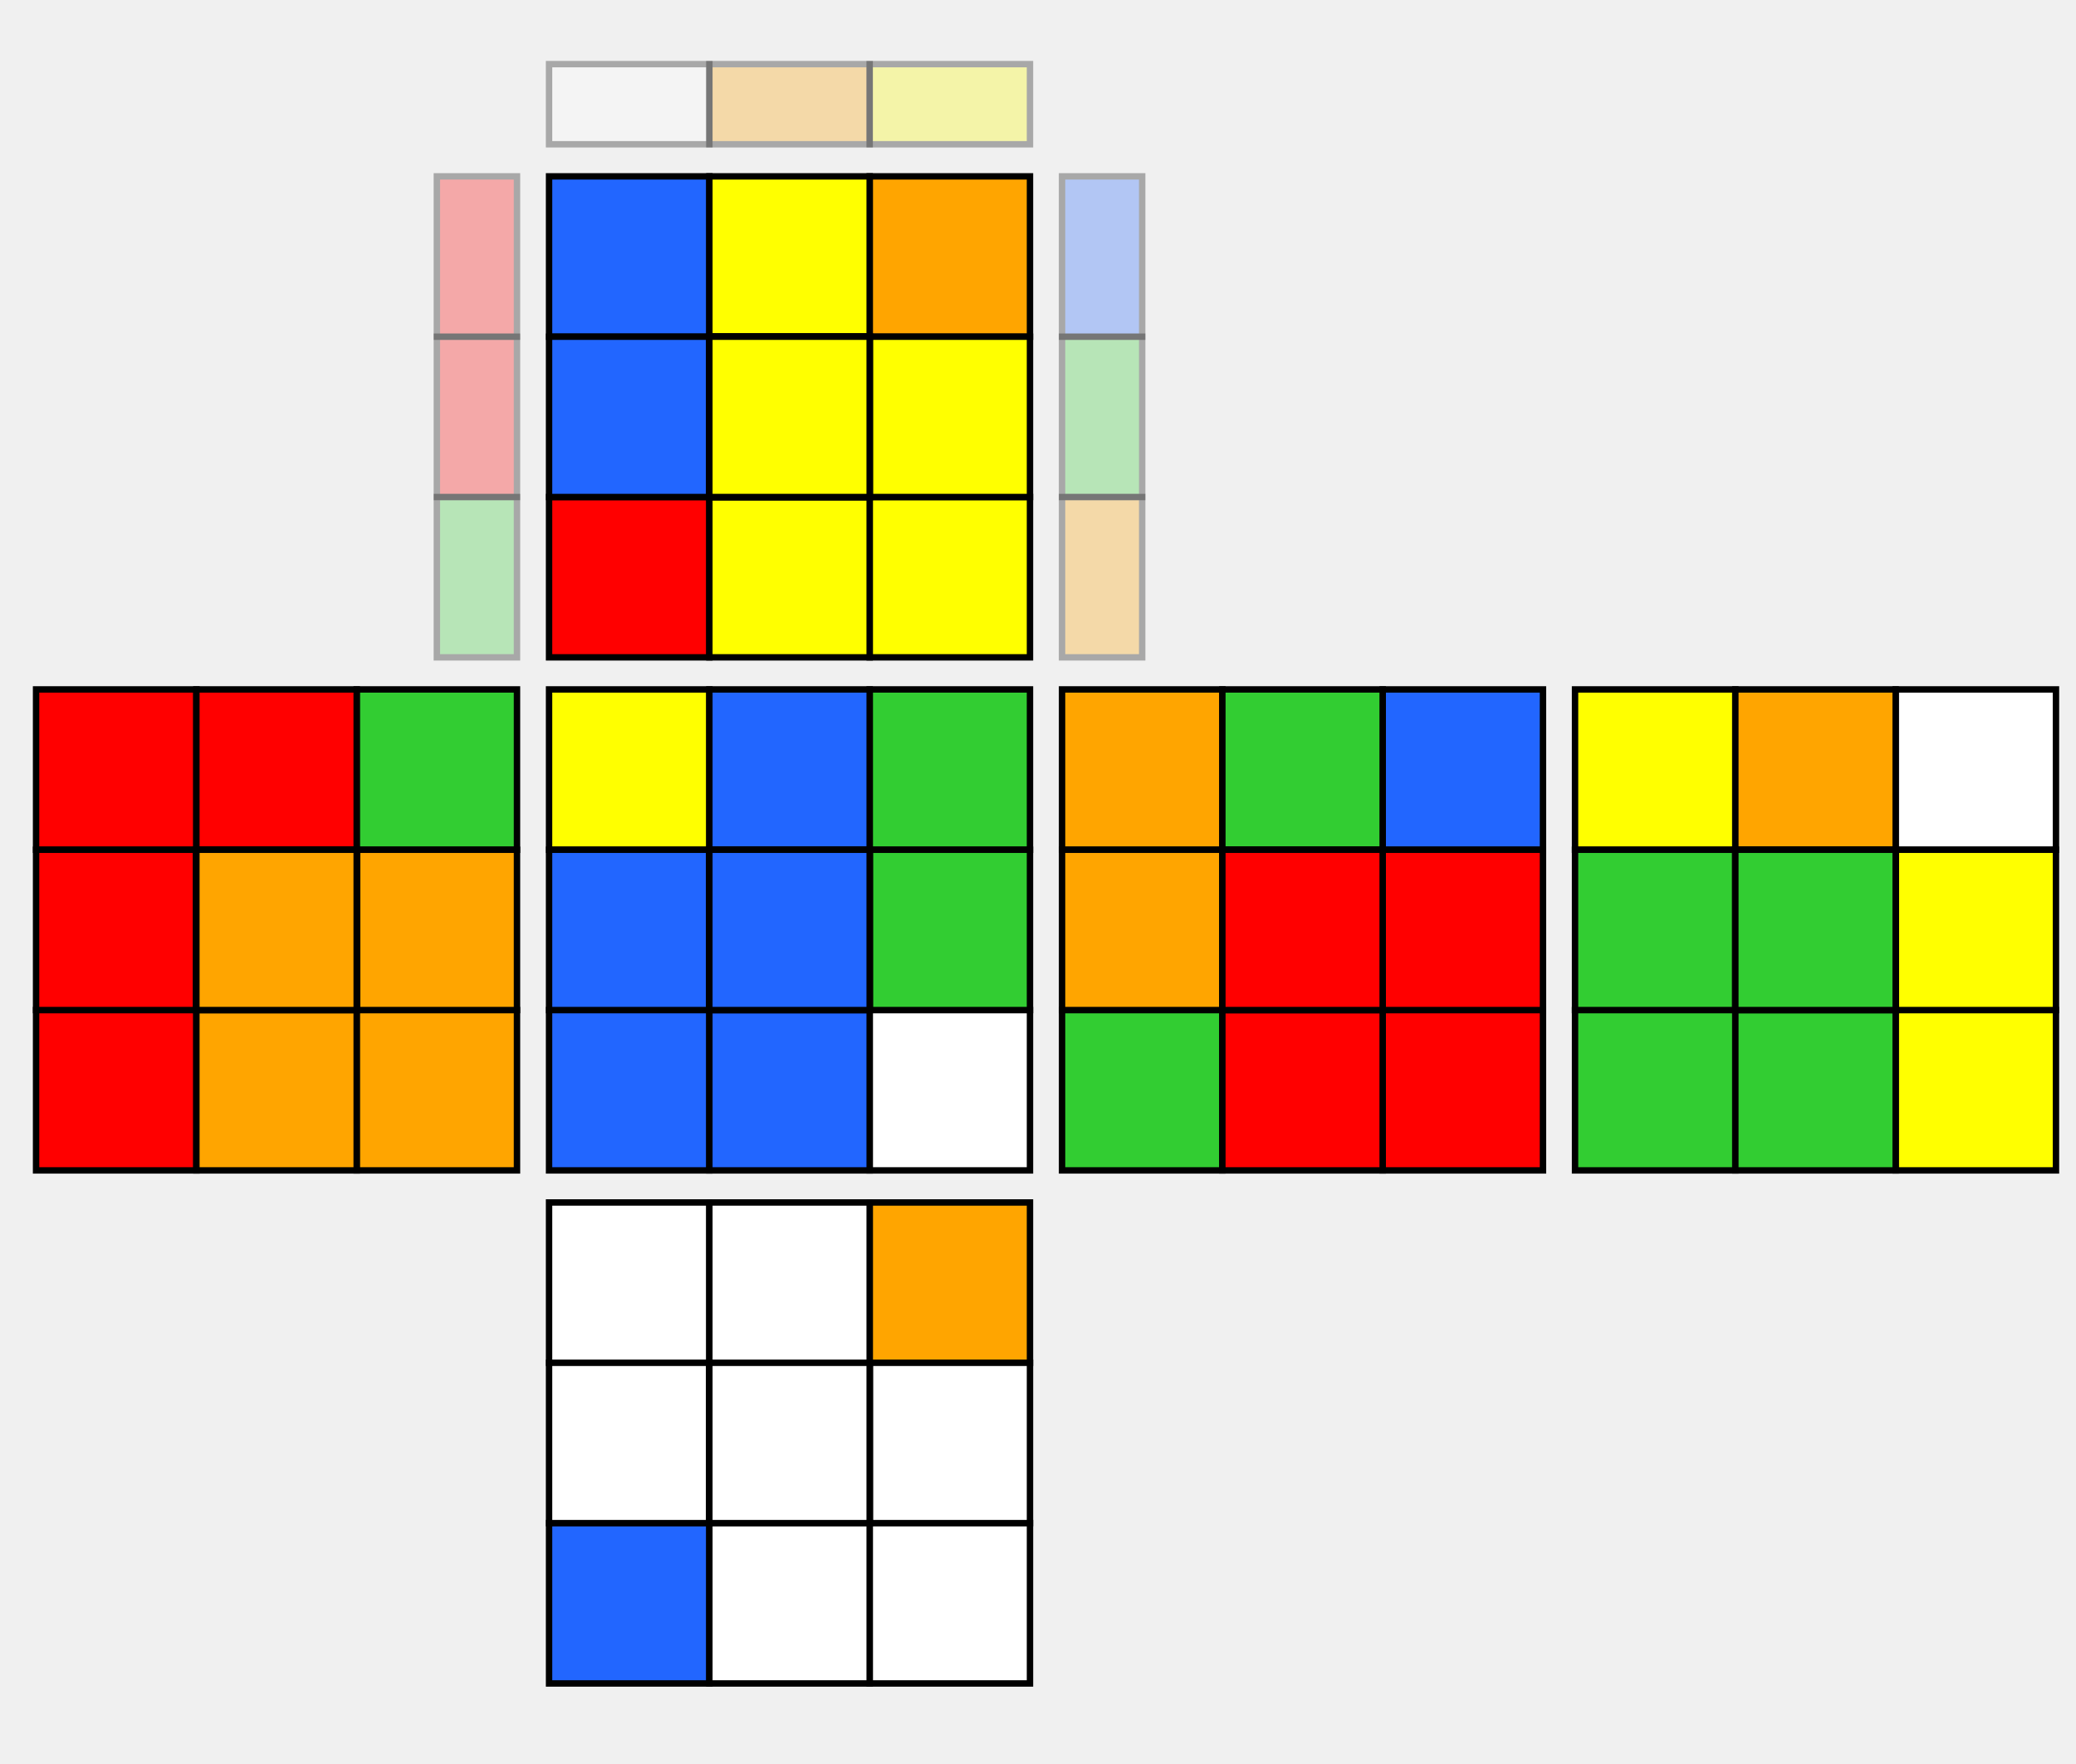
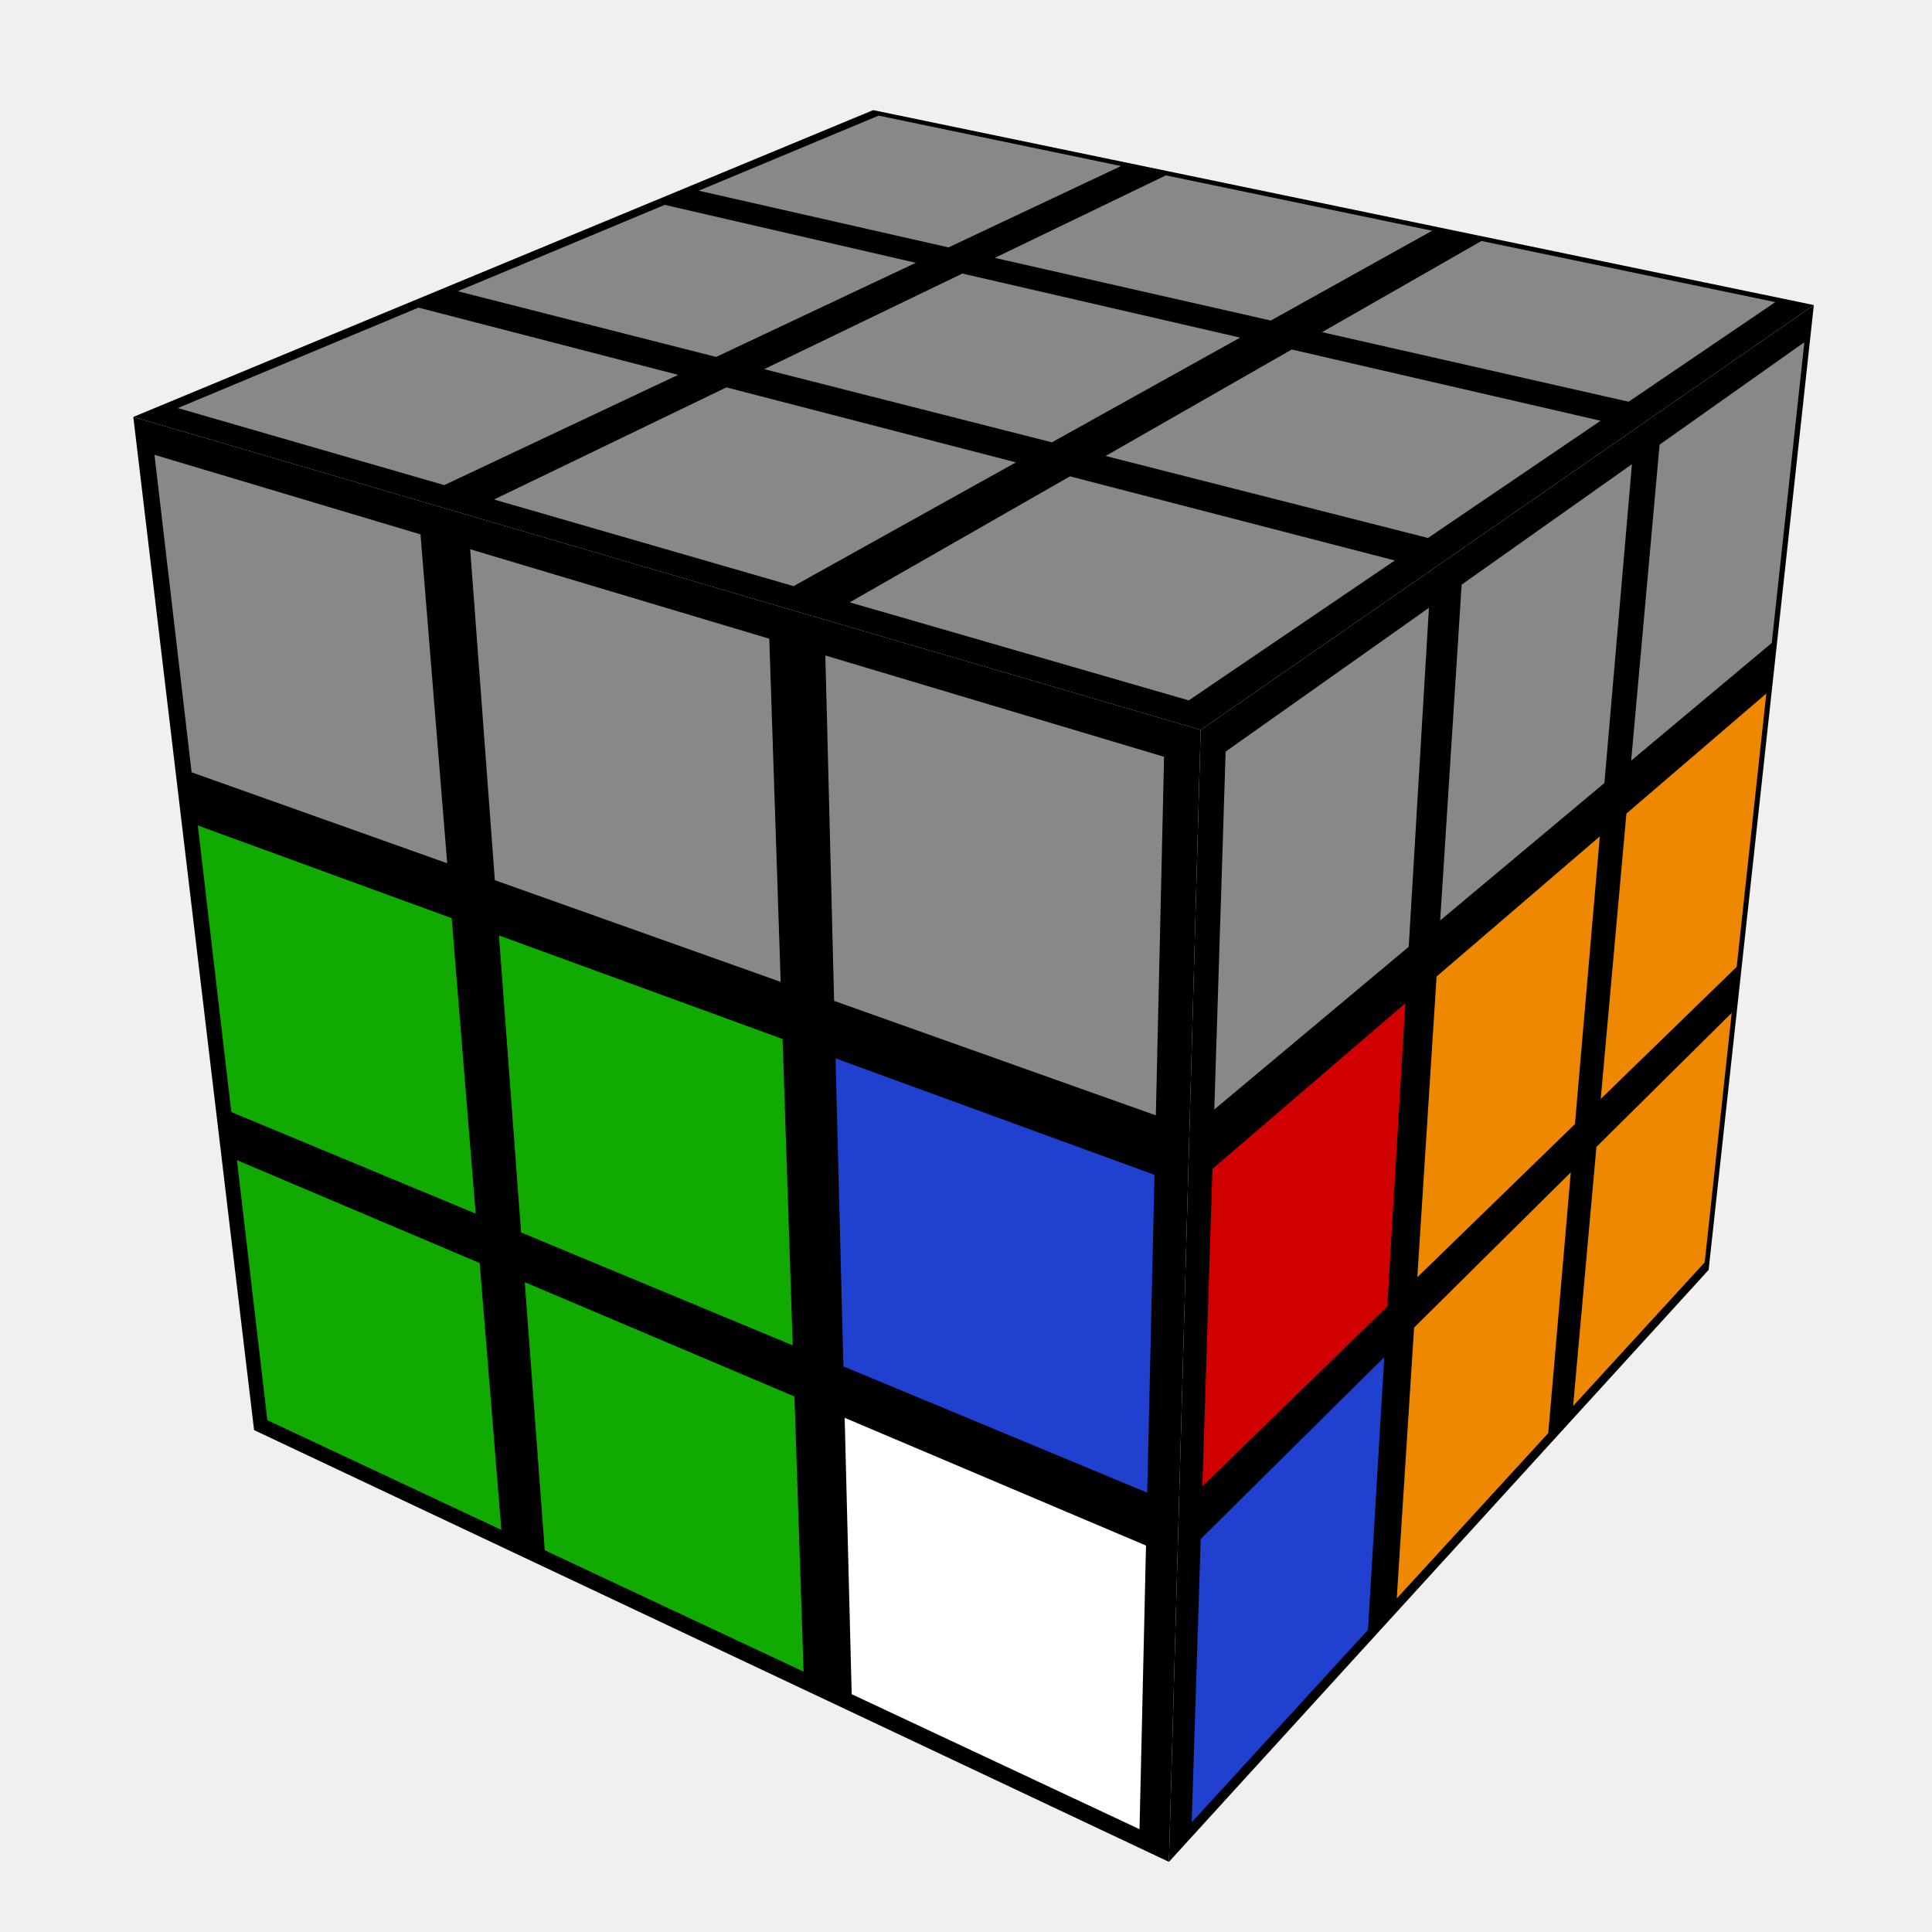
- <svg xmlns="http://www.w3.org/2000/svg" version="1.1" viewBox="0 0 518 440" preserveAspectRatio="xMidYMid meet" style="max-width: 100%; max-height: 100%;">
-   <defs>
-     <radialGradient id="grad-svg35-EDGES-l0-o0" r="70.711%">
-       <stop offset="100%" stop-color="yellow" stop-opacity="1" />
-       <stop offset="100%" stop-color="black" stop-opacity="1" />
-       <stop offset="100%" stop-color="black" stop-opacity="1" />
-       <stop offset="100%" stop-color="white" stop-opacity="1" />
-     </radialGradient>
-     <radialGradient id="grad-svg35-EDGES-l0-o1" r="70.711%">
-       <stop offset="100%" stop-color="rgb(34, 102, 255)" stop-opacity="1" />
-       <stop offset="100%" stop-color="black" stop-opacity="1" />
-       <stop offset="100%" stop-color="black" stop-opacity="1" />
-       <stop offset="100%" stop-color="limegreen" stop-opacity="1" />
-     </radialGradient>
-     <radialGradient id="grad-svg35-EDGES-l1-o0" r="70.711%">
-       <stop offset="100%" stop-color="yellow" stop-opacity="1" />
-       <stop offset="100%" stop-color="black" stop-opacity="1" />
-       <stop offset="100%" stop-color="black" stop-opacity="1" />
-       <stop offset="100%" stop-color="white" stop-opacity="1" />
-     </radialGradient>
-     <radialGradient id="grad-svg35-EDGES-l1-o1" r="70.711%">
-       <stop offset="100%" stop-color="limegreen" stop-opacity="1" />
-       <stop offset="100%" stop-color="black" stop-opacity="1" />
-       <stop offset="100%" stop-color="black" stop-opacity="1" />
-       <stop offset="100%" stop-color="red" stop-opacity="1" />
-     </radialGradient>
-     <radialGradient id="grad-svg35-EDGES-l2-o0" r="70.711%">
-       <stop offset="100%" stop-color="yellow" stop-opacity="1" />
-       <stop offset="100%" stop-color="black" stop-opacity="1" />
-       <stop offset="100%" stop-color="black" stop-opacity="1" />
-       <stop offset="100%" stop-color="white" stop-opacity="1" />
-     </radialGradient>
-     <radialGradient id="grad-svg35-EDGES-l2-o1" r="70.711%">
-       <stop offset="100%" stop-color="orange" stop-opacity="1" />
-       <stop offset="100%" stop-color="black" stop-opacity="1" />
-       <stop offset="100%" stop-color="black" stop-opacity="1" />
-       <stop offset="100%" stop-color="rgb(34, 102, 255)" stop-opacity="1" />
-     </radialGradient>
-     <radialGradient id="grad-svg35-EDGES-l3-o0" r="70.711%">
-       <stop offset="100%" stop-color="rgb(34, 102, 255)" stop-opacity="1" />
-       <stop offset="100%" stop-color="black" stop-opacity="1" />
-       <stop offset="100%" stop-color="black" stop-opacity="1" />
-       <stop offset="100%" stop-color="white" stop-opacity="1" />
-     </radialGradient>
-     <radialGradient id="grad-svg35-EDGES-l3-o1" r="70.711%">
-       <stop offset="100%" stop-color="red" stop-opacity="1" />
-       <stop offset="100%" stop-color="black" stop-opacity="1" />
-       <stop offset="100%" stop-color="black" stop-opacity="1" />
-       <stop offset="100%" stop-color="orange" stop-opacity="1" />
-     </radialGradient>
-     <radialGradient id="grad-svg35-EDGES-l4-o0" r="70.711%">
-       <stop offset="100%" stop-color="white" stop-opacity="1" />
-       <stop offset="100%" stop-color="black" stop-opacity="1" />
-       <stop offset="100%" stop-color="black" stop-opacity="1" />
-       <stop offset="100%" stop-color="yellow" stop-opacity="1" />
-     </radialGradient>
-     <radialGradient id="grad-svg35-EDGES-l4-o1" r="70.711%">
-       <stop offset="100%" stop-color="rgb(34, 102, 255)" stop-opacity="1" />
-       <stop offset="100%" stop-color="black" stop-opacity="1" />
-       <stop offset="100%" stop-color="black" stop-opacity="1" />
-       <stop offset="100%" stop-color="limegreen" stop-opacity="1" />
-     </radialGradient>
-     <radialGradient id="grad-svg35-EDGES-l5-o0" r="70.711%">
-       <stop offset="100%" stop-color="white" stop-opacity="1" />
-       <stop offset="100%" stop-color="black" stop-opacity="1" />
-       <stop offset="100%" stop-color="black" stop-opacity="1" />
-       <stop offset="100%" stop-color="yellow" stop-opacity="1" />
-     </radialGradient>
-     <radialGradient id="grad-svg35-EDGES-l5-o1" r="70.711%">
-       <stop offset="100%" stop-color="red" stop-opacity="1" />
-       <stop offset="100%" stop-color="black" stop-opacity="1" />
-       <stop offset="100%" stop-color="black" stop-opacity="1" />
-       <stop offset="100%" stop-color="red" stop-opacity="1" />
-     </radialGradient>
-     <radialGradient id="grad-svg35-EDGES-l6-o0" r="70.711%">
-       <stop offset="100%" stop-color="white" stop-opacity="1" />
-       <stop offset="100%" stop-color="black" stop-opacity="1" />
-       <stop offset="100%" stop-color="black" stop-opacity="1" />
-       <stop offset="100%" stop-color="yellow" stop-opacity="1" />
-     </radialGradient>
-     <radialGradient id="grad-svg35-EDGES-l6-o1" r="70.711%">
-       <stop offset="100%" stop-color="limegreen" stop-opacity="1" />
-       <stop offset="100%" stop-color="black" stop-opacity="1" />
-       <stop offset="100%" stop-color="black" stop-opacity="1" />
-       <stop offset="100%" stop-color="rgb(34, 102, 255)" stop-opacity="1" />
-     </radialGradient>
-     <radialGradient id="grad-svg35-EDGES-l7-o0" r="70.711%">
-       <stop offset="100%" stop-color="white" stop-opacity="1" />
-       <stop offset="100%" stop-color="black" stop-opacity="1" />
-       <stop offset="100%" stop-color="black" stop-opacity="1" />
-       <stop offset="100%" stop-color="yellow" stop-opacity="1" />
-     </radialGradient>
-     <radialGradient id="grad-svg35-EDGES-l7-o1" r="70.711%">
-       <stop offset="100%" stop-color="orange" stop-opacity="1" />
-       <stop offset="100%" stop-color="black" stop-opacity="1" />
-       <stop offset="100%" stop-color="black" stop-opacity="1" />
-       <stop offset="100%" stop-color="orange" stop-opacity="1" />
-     </radialGradient>
-     <radialGradient id="grad-svg35-EDGES-l8-o0" r="70.711%">
-       <stop offset="100%" stop-color="limegreen" stop-opacity="1" />
-       <stop offset="100%" stop-color="black" stop-opacity="1" />
-       <stop offset="100%" stop-color="black" stop-opacity="1" />
-       <stop offset="100%" stop-color="limegreen" stop-opacity="1" />
-     </radialGradient>
-     <radialGradient id="grad-svg35-EDGES-l8-o1" r="70.711%">
-       <stop offset="100%" stop-color="orange" stop-opacity="1" />
-       <stop offset="100%" stop-color="black" stop-opacity="1" />
-       <stop offset="100%" stop-color="black" stop-opacity="1" />
-       <stop offset="100%" stop-color="red" stop-opacity="1" />
-     </radialGradient>
-     <radialGradient id="grad-svg35-EDGES-l9-o0" r="70.711%">
-       <stop offset="100%" stop-color="rgb(34, 102, 255)" stop-opacity="1" />
-       <stop offset="100%" stop-color="black" stop-opacity="1" />
-       <stop offset="100%" stop-color="black" stop-opacity="1" />
-       <stop offset="100%" stop-color="limegreen" stop-opacity="1" />
-     </radialGradient>
-     <radialGradient id="grad-svg35-EDGES-l9-o1" r="70.711%">
-       <stop offset="100%" stop-color="orange" stop-opacity="1" />
-       <stop offset="100%" stop-color="black" stop-opacity="1" />
-       <stop offset="100%" stop-color="black" stop-opacity="1" />
-       <stop offset="100%" stop-color="orange" stop-opacity="1" />
-     </radialGradient>
-     <radialGradient id="grad-svg35-EDGES-l10-o0" r="70.711%">
-       <stop offset="100%" stop-color="limegreen" stop-opacity="1" />
-       <stop offset="100%" stop-color="black" stop-opacity="1" />
-       <stop offset="100%" stop-color="black" stop-opacity="1" />
-       <stop offset="100%" stop-color="rgb(34, 102, 255)" stop-opacity="1" />
-     </radialGradient>
-     <radialGradient id="grad-svg35-EDGES-l10-o1" r="70.711%">
-       <stop offset="100%" stop-color="red" stop-opacity="1" />
-       <stop offset="100%" stop-color="black" stop-opacity="1" />
-       <stop offset="100%" stop-color="black" stop-opacity="1" />
-       <stop offset="100%" stop-color="red" stop-opacity="1" />
-     </radialGradient>
-     <radialGradient id="grad-svg35-EDGES-l11-o0" r="70.711%">
-       <stop offset="100%" stop-color="yellow" stop-opacity="1" />
-       <stop offset="100%" stop-color="black" stop-opacity="1" />
-       <stop offset="100%" stop-color="black" stop-opacity="1" />
-       <stop offset="100%" stop-color="rgb(34, 102, 255)" stop-opacity="1" />
-     </radialGradient>
-     <radialGradient id="grad-svg35-EDGES-l11-o1" r="70.711%">
-       <stop offset="100%" stop-color="red" stop-opacity="1" />
-       <stop offset="100%" stop-color="black" stop-opacity="1" />
-       <stop offset="100%" stop-color="black" stop-opacity="1" />
-       <stop offset="100%" stop-color="orange" stop-opacity="1" />
-     </radialGradient>
-     <radialGradient id="grad-svg35-CORNERS-l0-o0" r="70.711%">
-       <stop offset="100%" stop-color="yellow" stop-opacity="1" />
-       <stop offset="100%" stop-color="black" stop-opacity="1" />
-       <stop offset="100%" stop-color="black" stop-opacity="1" />
-       <stop offset="100%" stop-color="white" stop-opacity="1" />
-     </radialGradient>
-     <radialGradient id="grad-svg35-CORNERS-l0-o1" r="70.711%">
-       <stop offset="100%" stop-color="orange" stop-opacity="1" />
-       <stop offset="100%" stop-color="black" stop-opacity="1" />
-       <stop offset="100%" stop-color="black" stop-opacity="1" />
-       <stop offset="100%" stop-color="red" stop-opacity="1" />
-     </radialGradient>
-     <radialGradient id="grad-svg35-CORNERS-l0-o2" r="70.711%">
-       <stop offset="100%" stop-color="limegreen" stop-opacity="1" />
-       <stop offset="100%" stop-color="black" stop-opacity="1" />
-       <stop offset="100%" stop-color="black" stop-opacity="1" />
-       <stop offset="100%" stop-color="limegreen" stop-opacity="1" />
-     </radialGradient>
-     <radialGradient id="grad-svg35-CORNERS-l1-o0" r="70.711%">
-       <stop offset="100%" stop-color="orange" stop-opacity="1" />
-       <stop offset="100%" stop-color="black" stop-opacity="1" />
-       <stop offset="100%" stop-color="black" stop-opacity="1" />
-       <stop offset="100%" stop-color="white" stop-opacity="1" />
-     </radialGradient>
-     <radialGradient id="grad-svg35-CORNERS-l1-o1" r="70.711%">
-       <stop offset="100%" stop-color="yellow" stop-opacity="1" />
-       <stop offset="100%" stop-color="black" stop-opacity="1" />
-       <stop offset="100%" stop-color="black" stop-opacity="1" />
-       <stop offset="100%" stop-color="rgb(34, 102, 255)" stop-opacity="1" />
-     </radialGradient>
-     <radialGradient id="grad-svg35-CORNERS-l1-o2" r="70.711%">
-       <stop offset="100%" stop-color="rgb(34, 102, 255)" stop-opacity="1" />
-       <stop offset="100%" stop-color="black" stop-opacity="1" />
-       <stop offset="100%" stop-color="black" stop-opacity="1" />
-       <stop offset="100%" stop-color="red" stop-opacity="1" />
-     </radialGradient>
-     <radialGradient id="grad-svg35-CORNERS-l2-o0" r="70.711%">
-       <stop offset="100%" stop-color="rgb(34, 102, 255)" stop-opacity="1" />
-       <stop offset="100%" stop-color="black" stop-opacity="1" />
-       <stop offset="100%" stop-color="black" stop-opacity="1" />
-       <stop offset="100%" stop-color="white" stop-opacity="1" />
-     </radialGradient>
-     <radialGradient id="grad-svg35-CORNERS-l2-o1" r="70.711%">
-       <stop offset="100%" stop-color="red" stop-opacity="1" />
-       <stop offset="100%" stop-color="black" stop-opacity="1" />
-       <stop offset="100%" stop-color="black" stop-opacity="1" />
-       <stop offset="100%" stop-color="orange" stop-opacity="1" />
-     </radialGradient>
-     <radialGradient id="grad-svg35-CORNERS-l2-o2" r="70.711%">
-       <stop offset="100%" stop-color="white" stop-opacity="1" />
-       <stop offset="100%" stop-color="black" stop-opacity="1" />
-       <stop offset="100%" stop-color="black" stop-opacity="1" />
-       <stop offset="100%" stop-color="rgb(34, 102, 255)" stop-opacity="1" />
-     </radialGradient>
-     <radialGradient id="grad-svg35-CORNERS-l3-o0" r="70.711%">
-       <stop offset="100%" stop-color="red" stop-opacity="1" />
-       <stop offset="100%" stop-color="black" stop-opacity="1" />
-       <stop offset="100%" stop-color="black" stop-opacity="1" />
-       <stop offset="100%" stop-color="white" stop-opacity="1" />
-     </radialGradient>
-     <radialGradient id="grad-svg35-CORNERS-l3-o1" r="70.711%">
-       <stop offset="100%" stop-color="yellow" stop-opacity="1" />
-       <stop offset="100%" stop-color="black" stop-opacity="1" />
-       <stop offset="100%" stop-color="black" stop-opacity="1" />
-       <stop offset="100%" stop-color="limegreen" stop-opacity="1" />
-     </radialGradient>
-     <radialGradient id="grad-svg35-CORNERS-l3-o2" r="70.711%">
-       <stop offset="100%" stop-color="limegreen" stop-opacity="1" />
-       <stop offset="100%" stop-color="black" stop-opacity="1" />
-       <stop offset="100%" stop-color="black" stop-opacity="1" />
-       <stop offset="100%" stop-color="orange" stop-opacity="1" />
-     </radialGradient>
-     <radialGradient id="grad-svg35-CORNERS-l4-o0" r="70.711%">
-       <stop offset="100%" stop-color="orange" stop-opacity="1" />
-       <stop offset="100%" stop-color="black" stop-opacity="1" />
-       <stop offset="100%" stop-color="black" stop-opacity="1" />
-       <stop offset="100%" stop-color="yellow" stop-opacity="1" />
-     </radialGradient>
-     <radialGradient id="grad-svg35-CORNERS-l4-o1" r="70.711%">
-       <stop offset="100%" stop-color="white" stop-opacity="1" />
-       <stop offset="100%" stop-color="black" stop-opacity="1" />
-       <stop offset="100%" stop-color="black" stop-opacity="1" />
-       <stop offset="100%" stop-color="limegreen" stop-opacity="1" />
-     </radialGradient>
-     <radialGradient id="grad-svg35-CORNERS-l4-o2" r="70.711%">
-       <stop offset="100%" stop-color="limegreen" stop-opacity="1" />
-       <stop offset="100%" stop-color="black" stop-opacity="1" />
-       <stop offset="100%" stop-color="black" stop-opacity="1" />
-       <stop offset="100%" stop-color="red" stop-opacity="1" />
-     </radialGradient>
-     <radialGradient id="grad-svg35-CORNERS-l5-o0" r="70.711%">
-       <stop offset="100%" stop-color="white" stop-opacity="1" />
-       <stop offset="100%" stop-color="black" stop-opacity="1" />
-       <stop offset="100%" stop-color="black" stop-opacity="1" />
-       <stop offset="100%" stop-color="yellow" stop-opacity="1" />
-     </radialGradient>
-     <radialGradient id="grad-svg35-CORNERS-l5-o1" r="70.711%">
-       <stop offset="100%" stop-color="orange" stop-opacity="1" />
-       <stop offset="100%" stop-color="black" stop-opacity="1" />
-       <stop offset="100%" stop-color="black" stop-opacity="1" />
-       <stop offset="100%" stop-color="orange" stop-opacity="1" />
-     </radialGradient>
-     <radialGradient id="grad-svg35-CORNERS-l5-o2" r="70.711%">
-       <stop offset="100%" stop-color="rgb(34, 102, 255)" stop-opacity="1" />
-       <stop offset="100%" stop-color="black" stop-opacity="1" />
-       <stop offset="100%" stop-color="black" stop-opacity="1" />
-       <stop offset="100%" stop-color="limegreen" stop-opacity="1" />
-     </radialGradient>
-     <radialGradient id="grad-svg35-CORNERS-l6-o0" r="70.711%">
-       <stop offset="100%" stop-color="rgb(34, 102, 255)" stop-opacity="1" />
-       <stop offset="100%" stop-color="black" stop-opacity="1" />
-       <stop offset="100%" stop-color="black" stop-opacity="1" />
-       <stop offset="100%" stop-color="yellow" stop-opacity="1" />
-     </radialGradient>
-     <radialGradient id="grad-svg35-CORNERS-l6-o1" r="70.711%">
-       <stop offset="100%" stop-color="yellow" stop-opacity="1" />
-       <stop offset="100%" stop-color="black" stop-opacity="1" />
-       <stop offset="100%" stop-color="black" stop-opacity="1" />
-       <stop offset="100%" stop-color="rgb(34, 102, 255)" stop-opacity="1" />
-     </radialGradient>
-     <radialGradient id="grad-svg35-CORNERS-l6-o2" r="70.711%">
-       <stop offset="100%" stop-color="red" stop-opacity="1" />
-       <stop offset="100%" stop-color="black" stop-opacity="1" />
-       <stop offset="100%" stop-color="black" stop-opacity="1" />
-       <stop offset="100%" stop-color="orange" stop-opacity="1" />
-     </radialGradient>
-     <radialGradient id="grad-svg35-CORNERS-l7-o0" r="70.711%">
-       <stop offset="100%" stop-color="white" stop-opacity="1" />
-       <stop offset="100%" stop-color="black" stop-opacity="1" />
-       <stop offset="100%" stop-color="black" stop-opacity="1" />
-       <stop offset="100%" stop-color="yellow" stop-opacity="1" />
-     </radialGradient>
-     <radialGradient id="grad-svg35-CORNERS-l7-o1" r="70.711%">
-       <stop offset="100%" stop-color="red" stop-opacity="1" />
-       <stop offset="100%" stop-color="black" stop-opacity="1" />
-       <stop offset="100%" stop-color="black" stop-opacity="1" />
-       <stop offset="100%" stop-color="red" stop-opacity="1" />
-     </radialGradient>
-     <radialGradient id="grad-svg35-CORNERS-l7-o2" r="70.711%">
-       <stop offset="100%" stop-color="limegreen" stop-opacity="1" />
-       <stop offset="100%" stop-color="black" stop-opacity="1" />
-       <stop offset="100%" stop-color="black" stop-opacity="1" />
-       <stop offset="100%" stop-color="rgb(34, 102, 255)" stop-opacity="1" />
-     </radialGradient>
-     <radialGradient id="grad-svg35-CENTERS-l0-o0" r="70.711%">
-       <stop offset="100%" stop-color="yellow" stop-opacity="1" />
-       <stop offset="100%" stop-color="black" stop-opacity="1" />
-       <stop offset="100%" stop-color="black" stop-opacity="1" />
-       <stop offset="100%" stop-color="white" stop-opacity="1" />
-     </radialGradient>
-     <radialGradient id="grad-svg35-CENTERS-l0-o1" r="70.711%">
-       <stop offset="100%" stop-color="yellow" stop-opacity="1" />
-       <stop offset="100%" stop-color="black" stop-opacity="1" />
-       <stop offset="100%" stop-color="black" stop-opacity="1" />
-       <stop offset="100%" stop-color="white" stop-opacity="1" />
-     </radialGradient>
-     <radialGradient id="grad-svg35-CENTERS-l0-o2" r="70.711%">
-       <stop offset="100%" stop-color="yellow" stop-opacity="1" />
-       <stop offset="100%" stop-color="black" stop-opacity="1" />
-       <stop offset="100%" stop-color="black" stop-opacity="1" />
-       <stop offset="100%" stop-color="white" stop-opacity="1" />
-     </radialGradient>
-     <radialGradient id="grad-svg35-CENTERS-l0-o3" r="70.711%">
-       <stop offset="100%" stop-color="yellow" stop-opacity="1" />
-       <stop offset="100%" stop-color="black" stop-opacity="1" />
-       <stop offset="100%" stop-color="black" stop-opacity="1" />
-       <stop offset="100%" stop-color="white" stop-opacity="1" />
-     </radialGradient>
-     <radialGradient id="grad-svg35-CENTERS-l1-o0" r="70.711%">
-       <stop offset="100%" stop-color="orange" stop-opacity="1" />
-       <stop offset="100%" stop-color="black" stop-opacity="1" />
-       <stop offset="100%" stop-color="black" stop-opacity="1" />
-       <stop offset="100%" stop-color="orange" stop-opacity="1" />
-     </radialGradient>
-     <radialGradient id="grad-svg35-CENTERS-l1-o1" r="70.711%">
-       <stop offset="100%" stop-color="orange" stop-opacity="1" />
-       <stop offset="100%" stop-color="black" stop-opacity="1" />
-       <stop offset="100%" stop-color="black" stop-opacity="1" />
-       <stop offset="100%" stop-color="orange" stop-opacity="1" />
-     </radialGradient>
-     <radialGradient id="grad-svg35-CENTERS-l1-o2" r="70.711%">
-       <stop offset="100%" stop-color="orange" stop-opacity="1" />
-       <stop offset="100%" stop-color="black" stop-opacity="1" />
-       <stop offset="100%" stop-color="black" stop-opacity="1" />
-       <stop offset="100%" stop-color="orange" stop-opacity="1" />
-     </radialGradient>
-     <radialGradient id="grad-svg35-CENTERS-l1-o3" r="70.711%">
-       <stop offset="100%" stop-color="orange" stop-opacity="1" />
-       <stop offset="100%" stop-color="black" stop-opacity="1" />
-       <stop offset="100%" stop-color="black" stop-opacity="1" />
-       <stop offset="100%" stop-color="orange" stop-opacity="1" />
-     </radialGradient>
-     <radialGradient id="grad-svg35-CENTERS-l2-o0" r="70.711%">
-       <stop offset="100%" stop-color="rgb(34, 102, 255)" stop-opacity="1" />
-       <stop offset="100%" stop-color="black" stop-opacity="1" />
-       <stop offset="100%" stop-color="black" stop-opacity="1" />
-       <stop offset="100%" stop-color="limegreen" stop-opacity="1" />
-     </radialGradient>
-     <radialGradient id="grad-svg35-CENTERS-l2-o1" r="70.711%">
-       <stop offset="100%" stop-color="rgb(34, 102, 255)" stop-opacity="1" />
-       <stop offset="100%" stop-color="black" stop-opacity="1" />
-       <stop offset="100%" stop-color="black" stop-opacity="1" />
-       <stop offset="100%" stop-color="limegreen" stop-opacity="1" />
-     </radialGradient>
-     <radialGradient id="grad-svg35-CENTERS-l2-o2" r="70.711%">
-       <stop offset="100%" stop-color="rgb(34, 102, 255)" stop-opacity="1" />
-       <stop offset="100%" stop-color="black" stop-opacity="1" />
-       <stop offset="100%" stop-color="black" stop-opacity="1" />
-       <stop offset="100%" stop-color="limegreen" stop-opacity="1" />
-     </radialGradient>
-     <radialGradient id="grad-svg35-CENTERS-l2-o3" r="70.711%">
-       <stop offset="100%" stop-color="rgb(34, 102, 255)" stop-opacity="1" />
-       <stop offset="100%" stop-color="black" stop-opacity="1" />
-       <stop offset="100%" stop-color="black" stop-opacity="1" />
-       <stop offset="100%" stop-color="limegreen" stop-opacity="1" />
-     </radialGradient>
-     <radialGradient id="grad-svg35-CENTERS-l3-o0" r="70.711%">
-       <stop offset="100%" stop-color="red" stop-opacity="1" />
-       <stop offset="100%" stop-color="black" stop-opacity="1" />
-       <stop offset="100%" stop-color="black" stop-opacity="1" />
-       <stop offset="100%" stop-color="red" stop-opacity="1" />
-     </radialGradient>
-     <radialGradient id="grad-svg35-CENTERS-l3-o1" r="70.711%">
-       <stop offset="100%" stop-color="red" stop-opacity="1" />
-       <stop offset="100%" stop-color="black" stop-opacity="1" />
-       <stop offset="100%" stop-color="black" stop-opacity="1" />
-       <stop offset="100%" stop-color="red" stop-opacity="1" />
-     </radialGradient>
-     <radialGradient id="grad-svg35-CENTERS-l3-o2" r="70.711%">
-       <stop offset="100%" stop-color="red" stop-opacity="1" />
-       <stop offset="100%" stop-color="black" stop-opacity="1" />
-       <stop offset="100%" stop-color="black" stop-opacity="1" />
-       <stop offset="100%" stop-color="red" stop-opacity="1" />
-     </radialGradient>
-     <radialGradient id="grad-svg35-CENTERS-l3-o3" r="70.711%">
-       <stop offset="100%" stop-color="red" stop-opacity="1" />
-       <stop offset="100%" stop-color="black" stop-opacity="1" />
-       <stop offset="100%" stop-color="black" stop-opacity="1" />
-       <stop offset="100%" stop-color="red" stop-opacity="1" />
-     </radialGradient>
-     <radialGradient id="grad-svg35-CENTERS-l4-o0" r="70.711%">
-       <stop offset="100%" stop-color="limegreen" stop-opacity="1" />
-       <stop offset="100%" stop-color="black" stop-opacity="1" />
-       <stop offset="100%" stop-color="black" stop-opacity="1" />
-       <stop offset="100%" stop-color="rgb(34, 102, 255)" stop-opacity="1" />
-     </radialGradient>
-     <radialGradient id="grad-svg35-CENTERS-l4-o1" r="70.711%">
-       <stop offset="100%" stop-color="limegreen" stop-opacity="1" />
-       <stop offset="100%" stop-color="black" stop-opacity="1" />
-       <stop offset="100%" stop-color="black" stop-opacity="1" />
-       <stop offset="100%" stop-color="rgb(34, 102, 255)" stop-opacity="1" />
-     </radialGradient>
-     <radialGradient id="grad-svg35-CENTERS-l4-o2" r="70.711%">
-       <stop offset="100%" stop-color="limegreen" stop-opacity="1" />
-       <stop offset="100%" stop-color="black" stop-opacity="1" />
-       <stop offset="100%" stop-color="black" stop-opacity="1" />
-       <stop offset="100%" stop-color="rgb(34, 102, 255)" stop-opacity="1" />
-     </radialGradient>
-     <radialGradient id="grad-svg35-CENTERS-l4-o3" r="70.711%">
-       <stop offset="100%" stop-color="limegreen" stop-opacity="1" />
-       <stop offset="100%" stop-color="black" stop-opacity="1" />
-       <stop offset="100%" stop-color="black" stop-opacity="1" />
-       <stop offset="100%" stop-color="rgb(34, 102, 255)" stop-opacity="1" />
-     </radialGradient>
-     <radialGradient id="grad-svg35-CENTERS-l5-o0" r="70.711%">
-       <stop offset="100%" stop-color="white" stop-opacity="1" />
-       <stop offset="100%" stop-color="black" stop-opacity="1" />
-       <stop offset="100%" stop-color="black" stop-opacity="1" />
-       <stop offset="100%" stop-color="yellow" stop-opacity="1" />
-     </radialGradient>
-     <radialGradient id="grad-svg35-CENTERS-l5-o1" r="70.711%">
-       <stop offset="100%" stop-color="white" stop-opacity="1" />
-       <stop offset="100%" stop-color="black" stop-opacity="1" />
-       <stop offset="100%" stop-color="black" stop-opacity="1" />
-       <stop offset="100%" stop-color="yellow" stop-opacity="1" />
-     </radialGradient>
-     <radialGradient id="grad-svg35-CENTERS-l5-o2" r="70.711%">
-       <stop offset="100%" stop-color="white" stop-opacity="1" />
-       <stop offset="100%" stop-color="black" stop-opacity="1" />
-       <stop offset="100%" stop-color="black" stop-opacity="1" />
-       <stop offset="100%" stop-color="yellow" stop-opacity="1" />
-     </radialGradient>
-     <radialGradient id="grad-svg35-CENTERS-l5-o3" r="70.711%">
-       <stop offset="100%" stop-color="white" stop-opacity="1" />
-       <stop offset="100%" stop-color="black" stop-opacity="1" />
-       <stop offset="100%" stop-color="black" stop-opacity="1" />
-       <stop offset="100%" stop-color="yellow" stop-opacity="1" />
-     </radialGradient>
-   </defs>
-   <defs>
-     <g id="sticker">
-       <rect x="0" y="0" width="1" height="1" stroke="black" stroke-width="0.04px" />
-     </g>
-     <g id="sticker-thin-v">
-       <rect x="0" y="0" width="0.5" height="1" stroke="black" stroke-width="0.04px" style="opacity: 0.3;" />
-     </g>
-     <g id="sticker-thin-h">
-       <rect x="0" y="0" width="1" height="0.5" stroke="black" stroke-width="0.04px" style="opacity: 0.3;" />
-     </g>
-   </defs>
-   <g id="puzzle" transform="translate(5,40) scale(40)">
-     <g class="hint-facelet">
-       <use data-copy-id="CORNERS-l0-o1" href="#sticker-thin-v" transform="translate(6.5,2.1)" style="fill: url(#grad-svg35-CORNERS-l0-o1)" />
-       <use data-copy-id="EDGES-l1-o1" href="#sticker-thin-v" transform="translate(6.5,1.1)" style="fill: url(#grad-svg35-EDGES-l1-o1)" />
-       <use data-copy-id="CORNERS-l1-o2" href="#sticker-thin-v" transform="translate(6.5,0.1)" style="fill: url(#grad-svg35-CORNERS-l1-o2)" />
-       <use data-copy-id="CORNERS-l2-o2" href="#sticker-thin-h" transform="translate(3.3,-0.6)" style="fill: url(#grad-svg35-CORNERS-l2-o2)" />
-       <use data-copy-id="EDGES-l2-o1" href="#sticker-thin-h" transform="translate(4.3,-0.6)" style="fill: url(#grad-svg35-EDGES-l2-o1)" />
-       <use data-copy-id="CORNERS-l1-o1" href="#sticker-thin-h" transform="translate(5.3,-0.6)" style="fill: url(#grad-svg35-CORNERS-l1-o1)" />
-       <use data-copy-id="CORNERS-l3-o2" href="#sticker-thin-v" transform="translate(2.6,2.1)" style="fill: url(#grad-svg35-CORNERS-l3-o2)" />
-       <use data-copy-id="EDGES-l3-o1" href="#sticker-thin-v" transform="translate(2.6,1.1)" style="fill: url(#grad-svg35-EDGES-l3-o1)" />
-       <use data-copy-id="CORNERS-l2-o1" href="#sticker-thin-v" transform="translate(2.6,0.1)" style="fill: url(#grad-svg35-CORNERS-l2-o1)" />
-     </g>
-     <use id="CORNERS-l0-o0" href="#sticker" transform="translate(5.3,2.1)" style="fill: url(#grad-svg35-CORNERS-l0-o0)" />
-     <use id="CORNERS-l0-o1" href="#sticker" transform="translate(6.5,3.3)" style="fill: url(#grad-svg35-CORNERS-l0-o1)" />
-     <use id="CORNERS-l0-o2" href="#sticker" transform="translate(5.3,3.3)" style="fill: url(#grad-svg35-CORNERS-l0-o2)" />
-     <use id="CORNERS-l1-o0" href="#sticker" transform="translate(5.3,0.1)" style="fill: url(#grad-svg35-CORNERS-l1-o0)" />
-     <use id="CORNERS-l1-o1" href="#sticker" transform="translate(9.7,3.3)" style="fill: url(#grad-svg35-CORNERS-l1-o1)" />
-     <use id="CORNERS-l1-o2" href="#sticker" transform="translate(8.5,3.3)" style="fill: url(#grad-svg35-CORNERS-l1-o2)" />
-     <use id="CORNERS-l2-o0" href="#sticker" transform="translate(3.3,0.1)" style="fill: url(#grad-svg35-CORNERS-l2-o0)" />
-     <use id="CORNERS-l2-o1" href="#sticker" transform="translate(0.1,3.3)" style="fill: url(#grad-svg35-CORNERS-l2-o1)" />
-     <use id="CORNERS-l2-o2" href="#sticker" transform="translate(11.7,3.3)" style="fill: url(#grad-svg35-CORNERS-l2-o2)" />
-     <use id="CORNERS-l3-o0" href="#sticker" transform="translate(3.3,2.1)" style="fill: url(#grad-svg35-CORNERS-l3-o0)" />
-     <use id="CORNERS-l3-o1" href="#sticker" transform="translate(3.3,3.3)" style="fill: url(#grad-svg35-CORNERS-l3-o1)" />
-     <use id="CORNERS-l3-o2" href="#sticker" transform="translate(2.1,3.3)" style="fill: url(#grad-svg35-CORNERS-l3-o2)" />
-     <use id="CORNERS-l4-o0" href="#sticker" transform="translate(5.3,6.5)" style="fill: url(#grad-svg35-CORNERS-l4-o0)" />
-     <use id="CORNERS-l4-o1" href="#sticker" transform="translate(5.3,5.3)" style="fill: url(#grad-svg35-CORNERS-l4-o1)" />
-     <use id="CORNERS-l4-o2" href="#sticker" transform="translate(6.5,5.3)" style="fill: url(#grad-svg35-CORNERS-l4-o2)" />
-     <use id="CORNERS-l5-o0" href="#sticker" transform="translate(3.3,6.5)" style="fill: url(#grad-svg35-CORNERS-l5-o0)" />
-     <use id="CORNERS-l5-o1" href="#sticker" transform="translate(2.1,5.3)" style="fill: url(#grad-svg35-CORNERS-l5-o1)" />
-     <use id="CORNERS-l5-o2" href="#sticker" transform="translate(3.3,5.3)" style="fill: url(#grad-svg35-CORNERS-l5-o2)" />
-     <use id="CORNERS-l6-o0" href="#sticker" transform="translate(3.3,8.5)" style="fill: url(#grad-svg35-CORNERS-l6-o0)" />
-     <use id="CORNERS-l6-o1" href="#sticker" transform="translate(11.7,5.3)" style="fill: url(#grad-svg35-CORNERS-l6-o1)" />
-     <use id="CORNERS-l6-o2" href="#sticker" transform="translate(0.1,5.3)" style="fill: url(#grad-svg35-CORNERS-l6-o2)" />
-     <use id="CORNERS-l7-o0" href="#sticker" transform="translate(5.3,8.5)" style="fill: url(#grad-svg35-CORNERS-l7-o0)" />
-     <use id="CORNERS-l7-o1" href="#sticker" transform="translate(8.5,5.3)" style="fill: url(#grad-svg35-CORNERS-l7-o1)" />
-     <use id="CORNERS-l7-o2" href="#sticker" transform="translate(9.7,5.3)" style="fill: url(#grad-svg35-CORNERS-l7-o2)" />
-     <use id="EDGES-l0-o0" href="#sticker" transform="translate(4.3,2.1)" style="fill: url(#grad-svg35-EDGES-l0-o0)" />
-     <use id="EDGES-l0-o1" href="#sticker" transform="translate(4.3,3.3)" style="fill: url(#grad-svg35-EDGES-l0-o1)" />
-     <use id="EDGES-l1-o0" href="#sticker" transform="translate(5.3,1.1)" style="fill: url(#grad-svg35-EDGES-l1-o0)" />
-     <use id="EDGES-l1-o1" href="#sticker" transform="translate(7.5,3.3)" style="fill: url(#grad-svg35-EDGES-l1-o1)" />
-     <use id="EDGES-l2-o0" href="#sticker" transform="translate(4.3,0.1)" style="fill: url(#grad-svg35-EDGES-l2-o0)" />
-     <use id="EDGES-l2-o1" href="#sticker" transform="translate(10.7,3.3)" style="fill: url(#grad-svg35-EDGES-l2-o1)" />
-     <use id="EDGES-l3-o0" href="#sticker" transform="translate(3.3,1.1)" style="fill: url(#grad-svg35-EDGES-l3-o0)" />
-     <use id="EDGES-l3-o1" href="#sticker" transform="translate(1.1,3.3)" style="fill: url(#grad-svg35-EDGES-l3-o1)" />
-     <use id="EDGES-l4-o0" href="#sticker" transform="translate(4.3,6.5)" style="fill: url(#grad-svg35-EDGES-l4-o0)" />
-     <use id="EDGES-l4-o1" href="#sticker" transform="translate(4.3,5.3)" style="fill: url(#grad-svg35-EDGES-l4-o1)" />
-     <use id="EDGES-l5-o0" href="#sticker" transform="translate(5.3,7.5)" style="fill: url(#grad-svg35-EDGES-l5-o0)" />
-     <use id="EDGES-l5-o1" href="#sticker" transform="translate(7.5,5.3)" style="fill: url(#grad-svg35-EDGES-l5-o1)" />
-     <use id="EDGES-l6-o0" href="#sticker" transform="translate(4.3,8.5)" style="fill: url(#grad-svg35-EDGES-l6-o0)" />
-     <use id="EDGES-l6-o1" href="#sticker" transform="translate(10.7,5.3)" style="fill: url(#grad-svg35-EDGES-l6-o1)" />
-     <use id="EDGES-l7-o0" href="#sticker" transform="translate(3.3,7.5)" style="fill: url(#grad-svg35-EDGES-l7-o0)" />
-     <use id="EDGES-l7-o1" href="#sticker" transform="translate(1.1,5.3)" style="fill: url(#grad-svg35-EDGES-l7-o1)" />
-     <use id="EDGES-l8-o0" href="#sticker" transform="translate(5.3,4.3)" style="fill: url(#grad-svg35-EDGES-l8-o0)" />
-     <use id="EDGES-l8-o1" href="#sticker" transform="translate(6.5,4.3)" style="fill: url(#grad-svg35-EDGES-l8-o1)" />
-     <use id="EDGES-l9-o0" href="#sticker" transform="translate(3.3,4.3)" style="fill: url(#grad-svg35-EDGES-l9-o0)" />
-     <use id="EDGES-l9-o1" href="#sticker" transform="translate(2.1,4.3)" style="fill: url(#grad-svg35-EDGES-l9-o1)" />
-     <use id="EDGES-l10-o0" href="#sticker" transform="translate(9.7,4.3)" style="fill: url(#grad-svg35-EDGES-l10-o0)" />
-     <use id="EDGES-l10-o1" href="#sticker" transform="translate(8.5,4.3)" style="fill: url(#grad-svg35-EDGES-l10-o1)" />
-     <use id="EDGES-l11-o0" href="#sticker" transform="translate(11.7,4.3)" style="fill: url(#grad-svg35-EDGES-l11-o0)" />
-     <use id="EDGES-l11-o1" href="#sticker" transform="translate(0.1,4.3)" style="fill: url(#grad-svg35-EDGES-l11-o1)" />
-     <use id="CENTERS-l0-o0" href="#sticker" transform="translate(4.3,1.1)" style="fill: url(#grad-svg35-CENTERS-l0-o0)" />
-     <use id="CENTERS-l0-o1" href="#sticker" transform="translate(4.3,1.1)" style="fill: url(#grad-svg35-CENTERS-l0-o1)" />
-     <use id="CENTERS-l0-o2" href="#sticker" transform="translate(4.3,1.1)" style="fill: url(#grad-svg35-CENTERS-l0-o2)" />
-     <use id="CENTERS-l0-o3" href="#sticker" transform="translate(4.3,1.1)" style="fill: url(#grad-svg35-CENTERS-l0-o3)" />
-     <use id="CENTERS-l1-o0" href="#sticker" transform="translate(1.1,4.3)" style="fill: url(#grad-svg35-CENTERS-l1-o0)" />
-     <use id="CENTERS-l1-o1" href="#sticker" transform="translate(1.1,4.3)" style="fill: url(#grad-svg35-CENTERS-l1-o1)" />
-     <use id="CENTERS-l1-o2" href="#sticker" transform="translate(1.1,4.3)" style="fill: url(#grad-svg35-CENTERS-l1-o2)" />
-     <use id="CENTERS-l1-o3" href="#sticker" transform="translate(1.1,4.3)" style="fill: url(#grad-svg35-CENTERS-l1-o3)" />
-     <use id="CENTERS-l2-o0" href="#sticker" transform="translate(4.3,4.3)" style="fill: url(#grad-svg35-CENTERS-l2-o0)" />
-     <use id="CENTERS-l2-o1" href="#sticker" transform="translate(4.3,4.3)" style="fill: url(#grad-svg35-CENTERS-l2-o1)" />
-     <use id="CENTERS-l2-o2" href="#sticker" transform="translate(4.3,4.3)" style="fill: url(#grad-svg35-CENTERS-l2-o2)" />
-     <use id="CENTERS-l2-o3" href="#sticker" transform="translate(4.3,4.3)" style="fill: url(#grad-svg35-CENTERS-l2-o3)" />
-     <use id="CENTERS-l3-o0" href="#sticker" transform="translate(7.5,4.3)" style="fill: url(#grad-svg35-CENTERS-l3-o0)" />
-     <use id="CENTERS-l3-o1" href="#sticker" transform="translate(7.5,4.3)" style="fill: url(#grad-svg35-CENTERS-l3-o1)" />
-     <use id="CENTERS-l3-o2" href="#sticker" transform="translate(7.5,4.3)" style="fill: url(#grad-svg35-CENTERS-l3-o2)" />
-     <use id="CENTERS-l3-o3" href="#sticker" transform="translate(7.5,4.3)" style="fill: url(#grad-svg35-CENTERS-l3-o3)" />
-     <use id="CENTERS-l4-o0" href="#sticker" transform="translate(10.7,4.3)" style="fill: url(#grad-svg35-CENTERS-l4-o0)" />
-     <use id="CENTERS-l4-o1" href="#sticker" transform="translate(10.7,4.3)" style="fill: url(#grad-svg35-CENTERS-l4-o1)" />
-     <use id="CENTERS-l4-o2" href="#sticker" transform="translate(10.7,4.3)" style="fill: url(#grad-svg35-CENTERS-l4-o2)" />
-     <use id="CENTERS-l4-o3" href="#sticker" transform="translate(10.7,4.3)" style="fill: url(#grad-svg35-CENTERS-l4-o3)" />
-     <use id="CENTERS-l5-o0" href="#sticker" transform="translate(4.3,7.5)" style="fill: url(#grad-svg35-CENTERS-l5-o0)" />
-     <use id="CENTERS-l5-o1" href="#sticker" transform="translate(4.3,7.5)" style="fill: url(#grad-svg35-CENTERS-l5-o1)" />
-     <use id="CENTERS-l5-o2" href="#sticker" transform="translate(4.3,7.5)" style="fill: url(#grad-svg35-CENTERS-l5-o2)" />
-     <use id="CENTERS-l5-o3" href="#sticker" transform="translate(4.3,7.5)" style="fill: url(#grad-svg35-CENTERS-l5-o3)" />
-   </g>
+ <svg xmlns="http://www.w3.org/2000/svg" version="1.1" width="75" height="75">
+   <polygon points="33.897,4.275 70.413,11.842 46.61,28.335 5.175,16.185" />
+   <polygon points="5.175,16.185 46.61,28.335 45.378,72.277 9.863,55.516" />
+   <polygon points="46.61,28.335 70.413,11.842 66.329,49.297 45.378,72.277" />
+   <polygon points="34.108,4.489 43.519,6.446 36.821,9.604 27.125,7.403" fill="#888888" />
+   <polygon points="45.258,6.808 55.595,8.957 49.332,12.443 38.618,10.011" fill="#888888" />
+   <polygon points="57.51,9.355 68.918,11.728 63.222,15.595 51.322,12.895" fill="#888888" />
+   <polygon points="25.806,7.953 35.552,10.202 27.8,13.856 17.77,11.306" fill="#888888" />
+   <polygon points="37.359,10.619 48.141,13.106 40.835,17.171 29.666,14.331" fill="#888888" />
+   <polygon points="50.145,13.568 62.135,16.334 55.434,20.884 42.919,17.701" fill="#888888" />
+   <polygon points="16.245,11.942 26.324,14.552 17.246,18.832 6.902,15.841" fill="#888888" />
+   <polygon points="28.199,15.038 39.438,17.949 30.806,22.753 19.179,19.391" fill="#888888" />
+   <polygon points="41.536,18.492 54.146,21.758 46.148,27.189 32.985,23.383" fill="#888888" />
+   <polygon points="5.997,17.656 16.324,20.745 17.36,33.511 7.438,29.981" fill="#888888" />
+   <polygon points="18.253,21.322 29.863,24.795 30.306,38.116 19.21,34.169" fill="#888888" />
+   <polygon points="32.04,25.446 45.189,29.379 44.87,43.298 32.38,38.854" fill="#888888" />
+   <polygon points="7.679,32.045 17.534,35.643 18.465,47.111 8.98,43.169" fill="#11aa00" />
+   <polygon points="19.369,36.314 30.379,40.334 30.774,52.226 20.228,47.843" fill="#11aa00" />
+   <polygon points="32.436,41.086 44.817,45.607 44.535,57.944 32.74,53.043" fill="#2040d0" />
+   <polygon points="9.198,45.037 18.621,49.032 19.463,59.39 10.378,55.13" fill="#11aa00" />
+   <polygon points="20.372,49.774 30.84,54.212 31.195,64.892 21.147,60.18" fill="#11aa00" />
+   <polygon points="32.79,55.039 44.488,59.998 44.236,71.009 33.062,65.768" fill="#ffffff" />
+   <polygon points="47.579,29.177 55.471,23.595 54.686,36.754 47.139,43.07" fill="#888888" />
+   <polygon points="56.741,22.696 63.352,18.019 62.283,30.397 55.907,35.733" fill="#888888" />
+   <polygon points="64.425,17.261 70.045,13.285 68.78,24.959 63.322,29.528" fill="#888888" />
+   <polygon points="47.066,45.375 54.555,38.947 53.854,50.716 46.676,57.693" fill="#d00000" />
+   <polygon points="55.768,37.907 62.104,32.469 61.14,43.635 55.02,49.582" fill="#ee8800" />
+   <polygon points="63.137,31.583 68.568,26.922 67.419,37.532 62.14,42.662" fill="#ee8800" />
+   <polygon points="46.611,59.744 53.737,52.684 53.106,63.271 46.262,70.741" fill="#2040d0" />
+   <polygon points="54.895,51.536 60.978,45.509 60.103,55.633 54.222,62.052" fill="#ee8800" />
+   <polygon points="61.973,44.523 67.225,39.319 66.176,49.005 61.068,54.58" fill="#ee8800" />
</svg>
